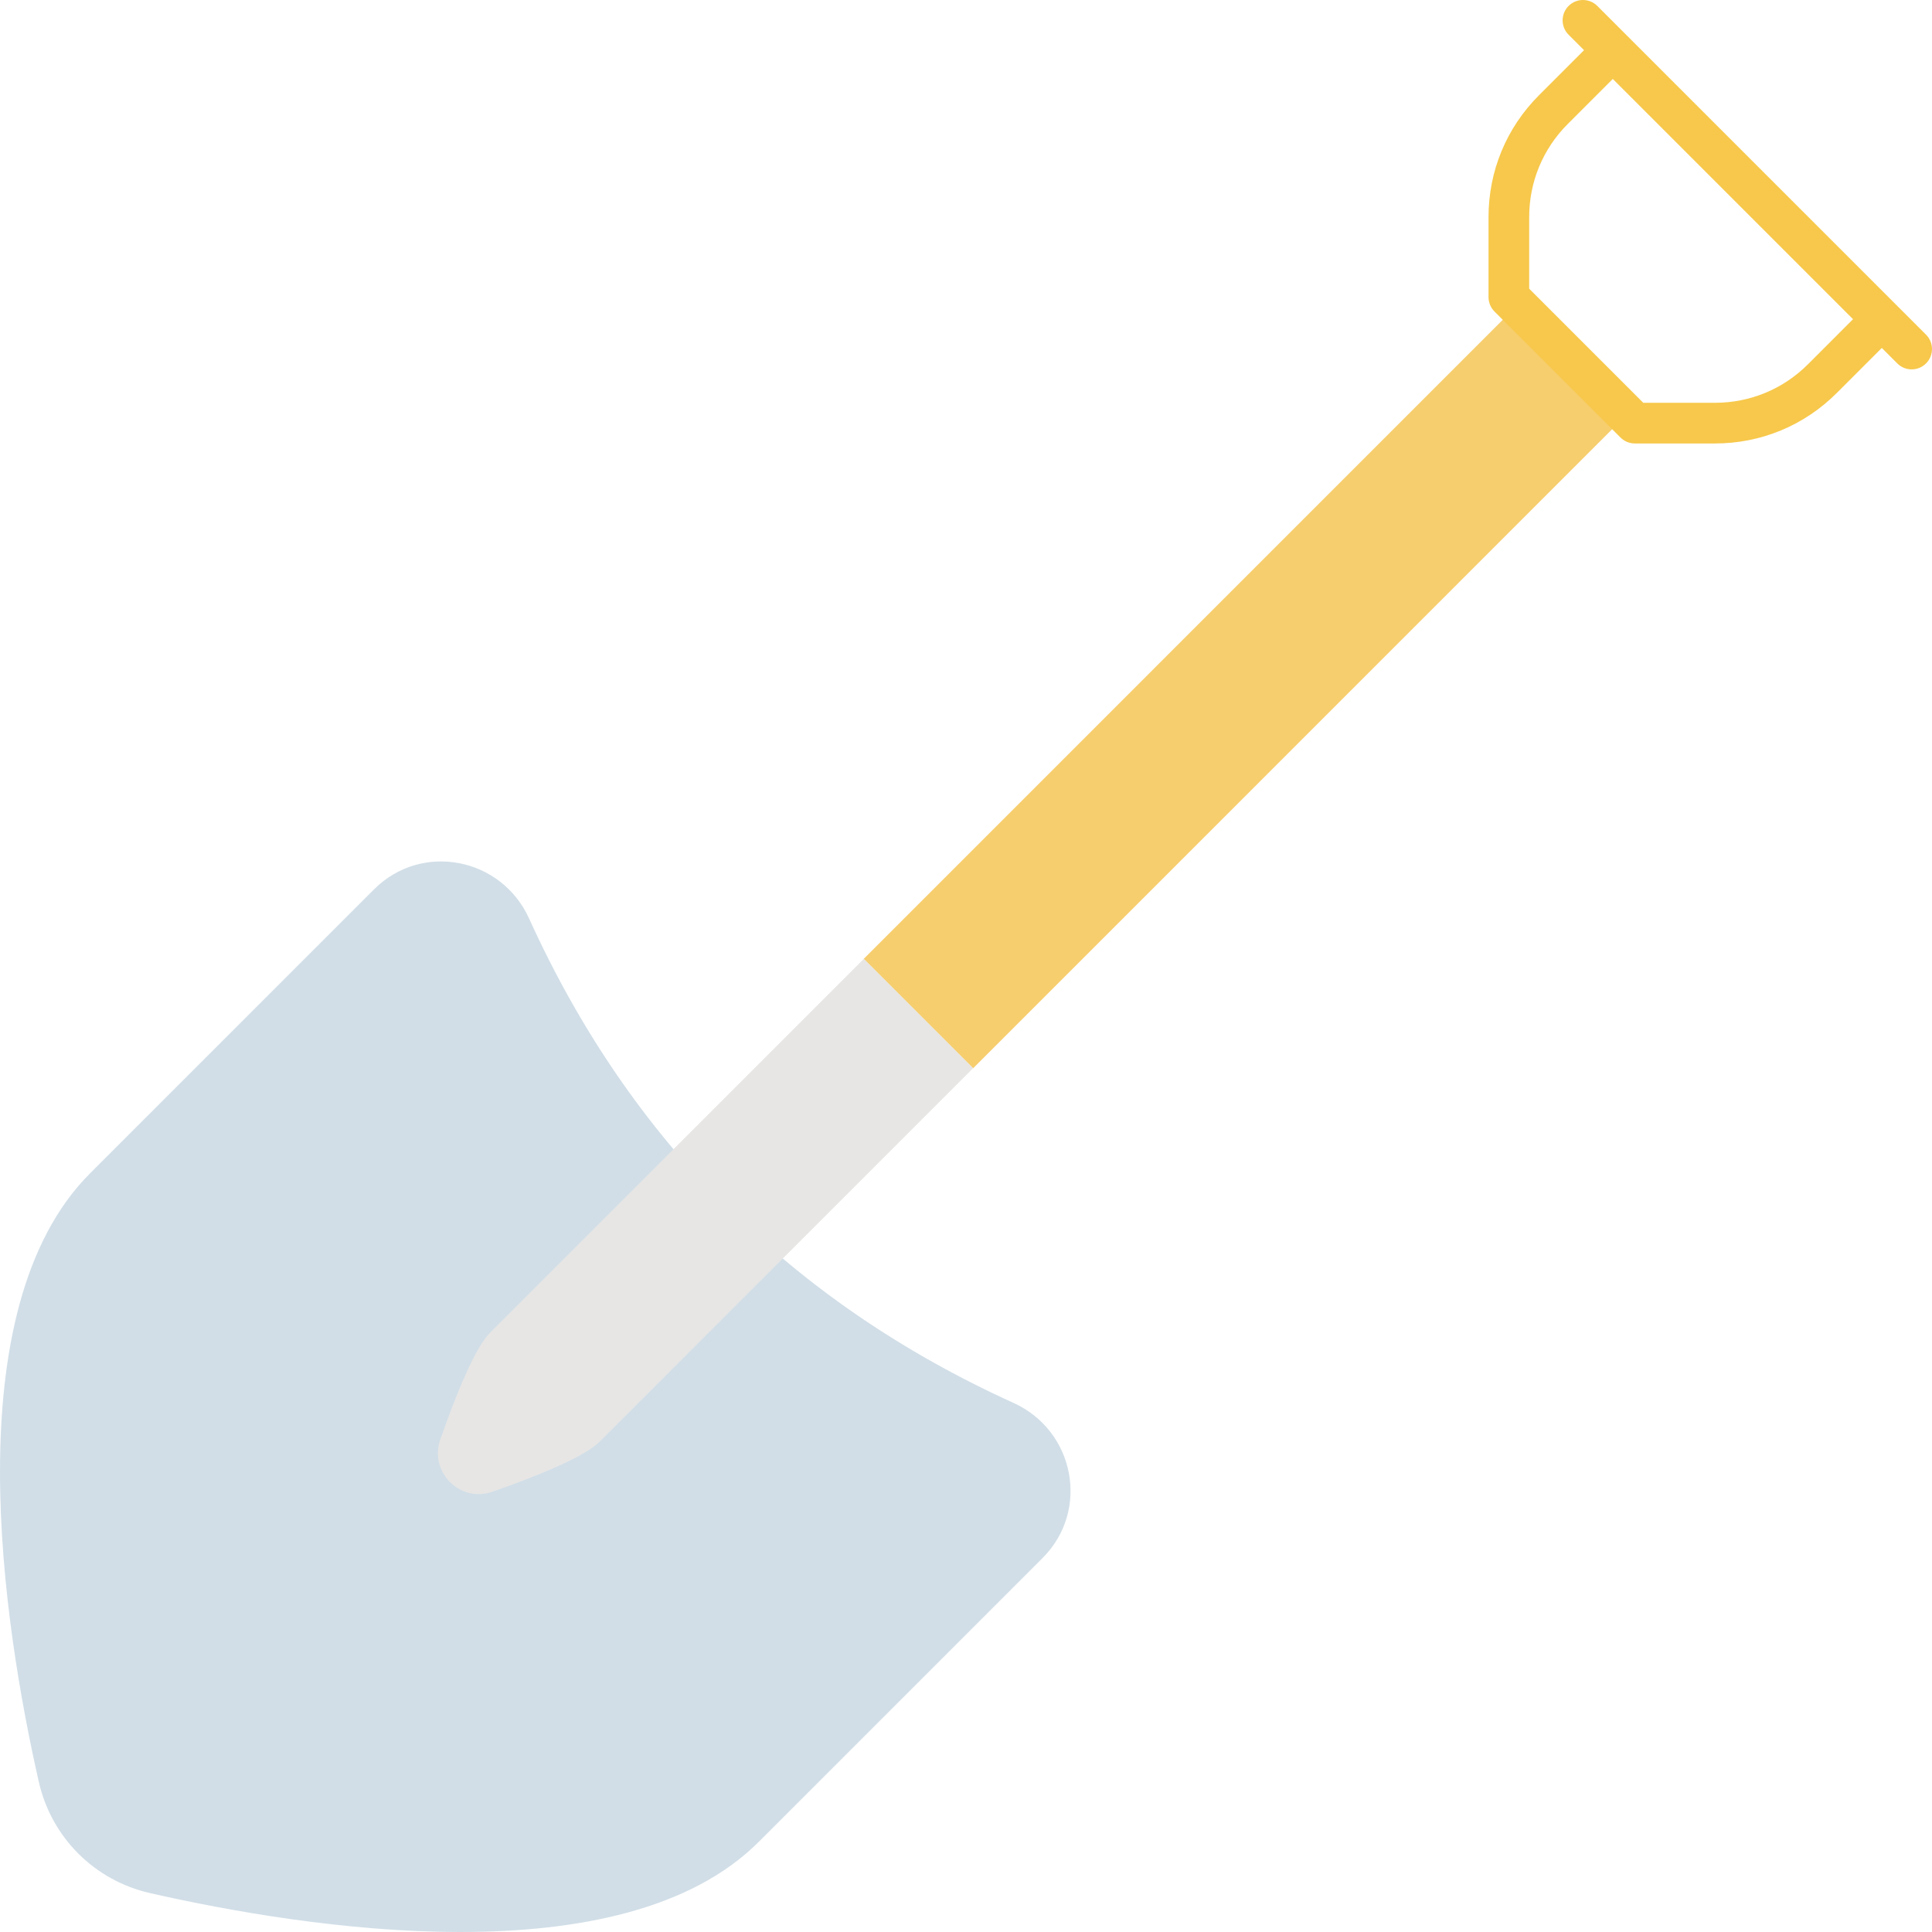
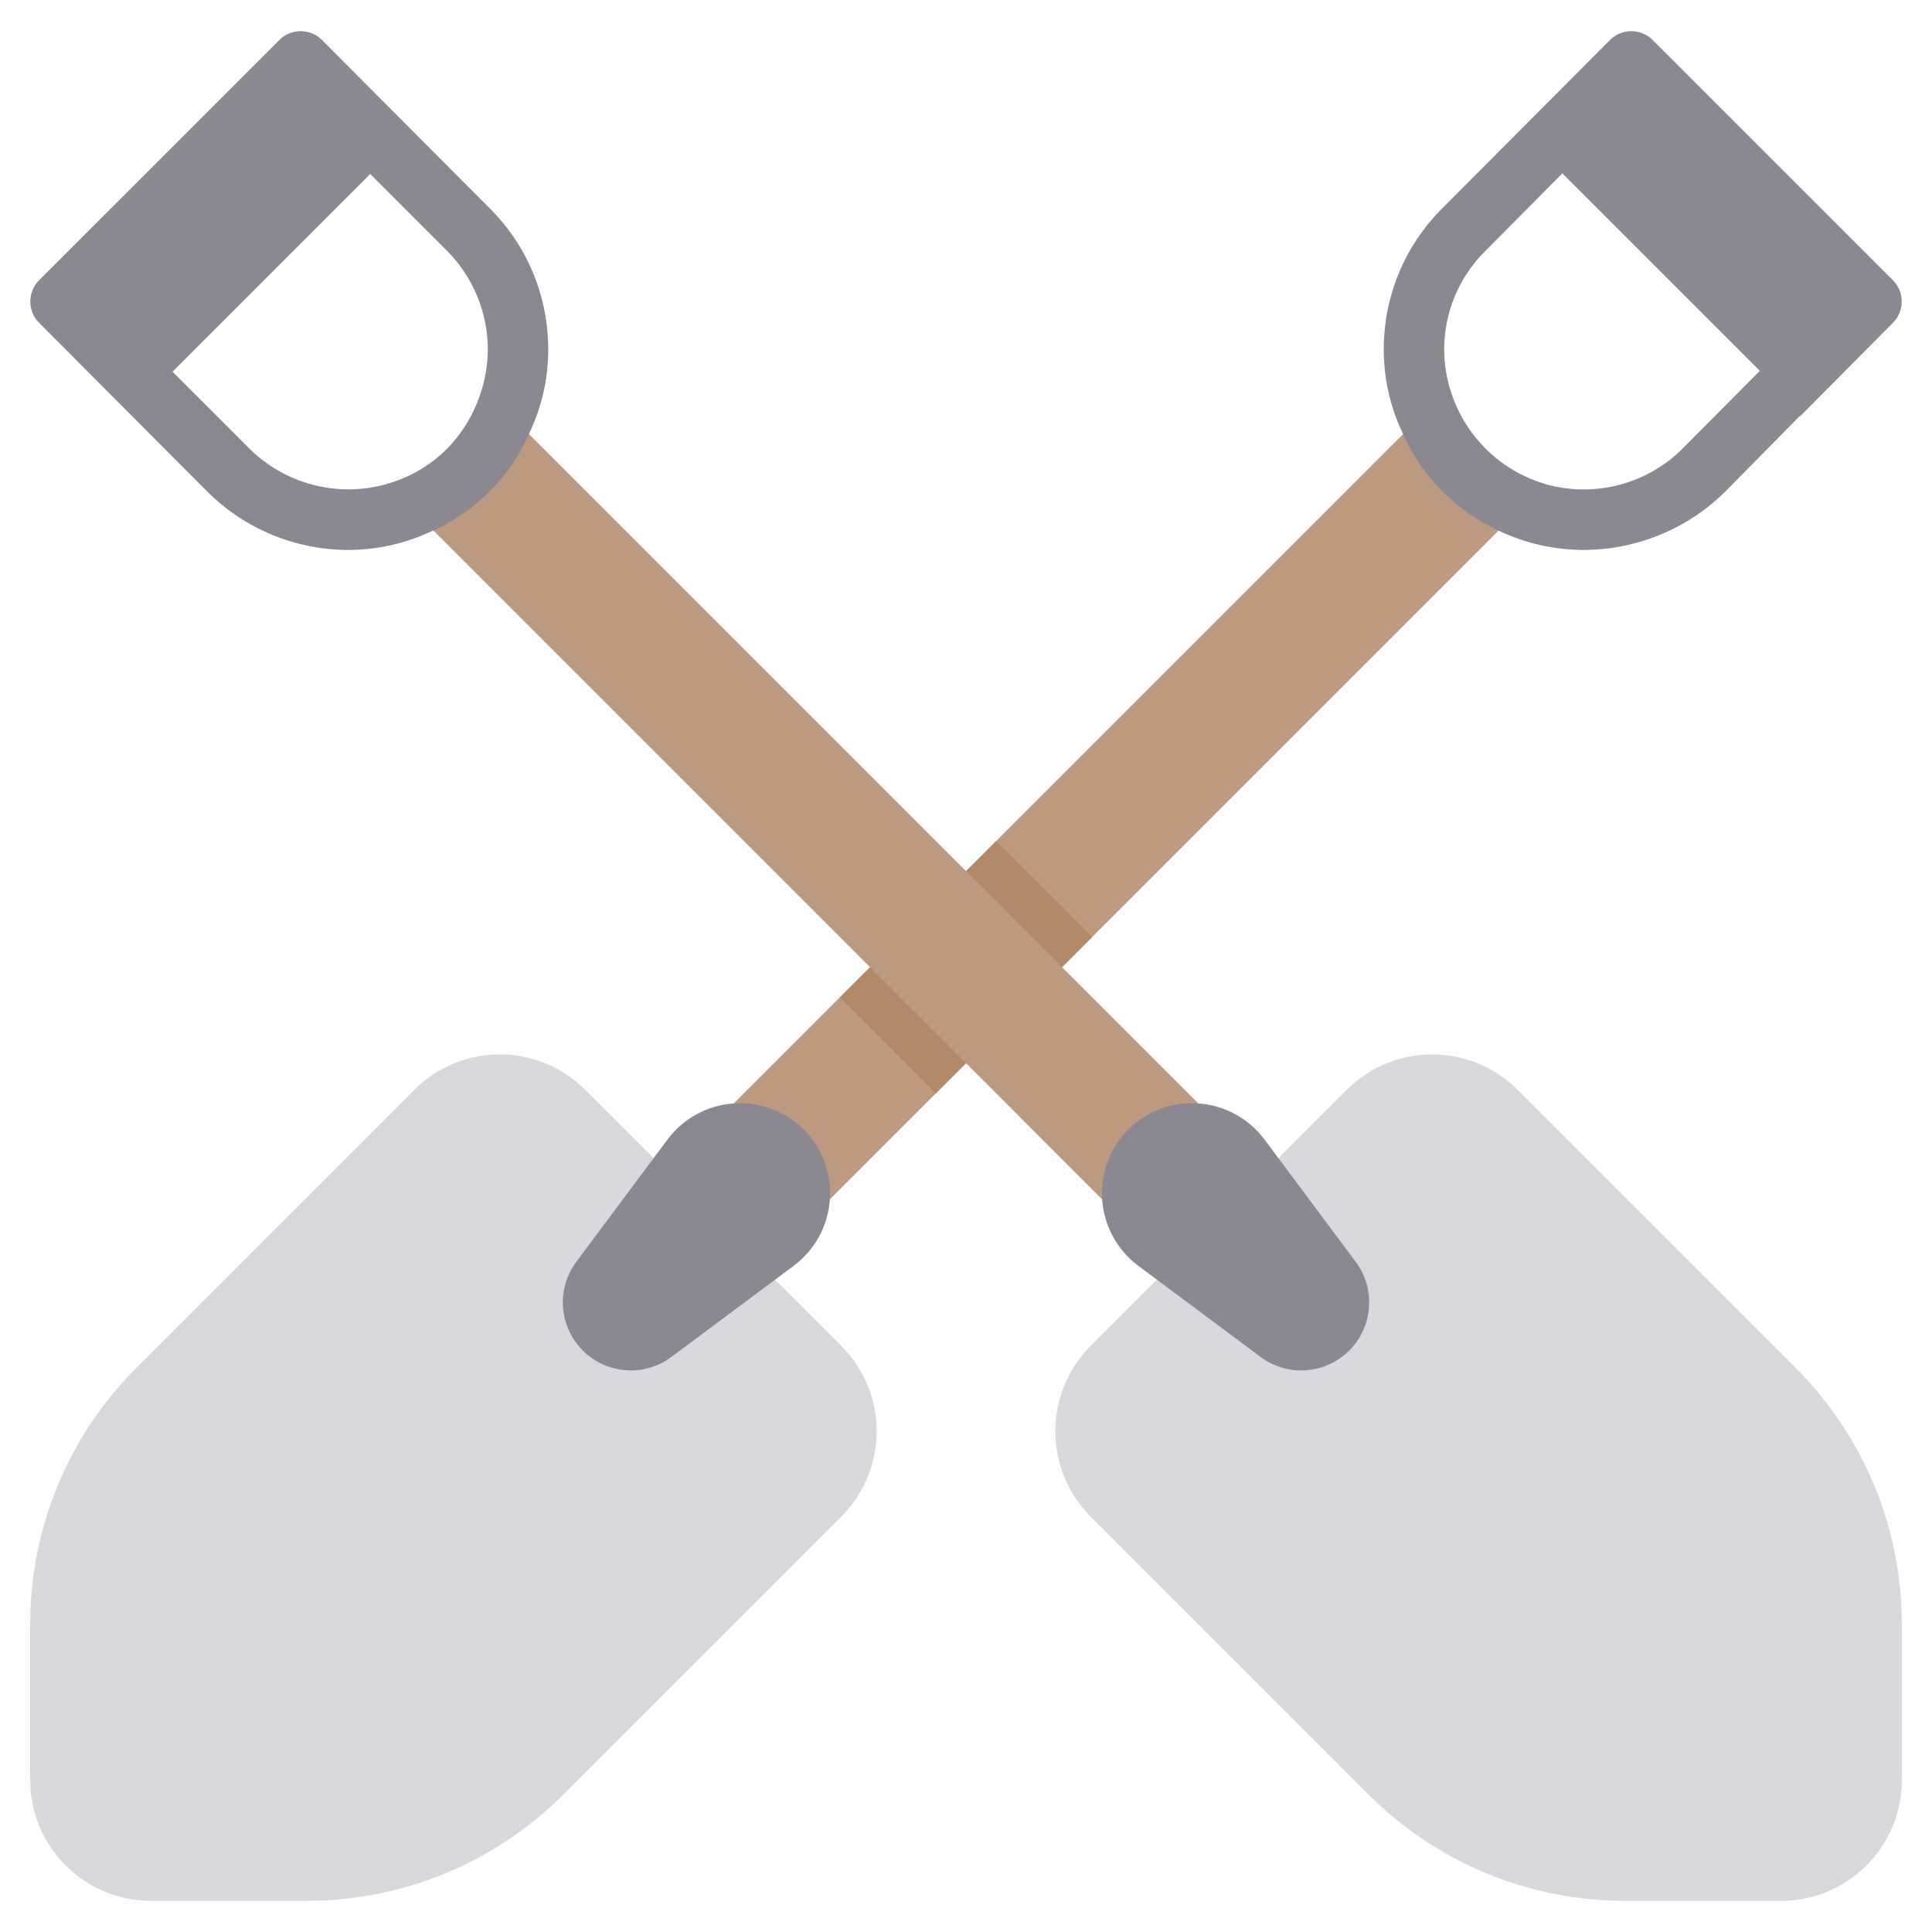
- <svg xmlns="http://www.w3.org/2000/svg" enable-background="new 0 0 512 512" viewBox="0 0 512 512" id="shovel">
-   <path fill="#d1dee7" d="M268.587,371.784c16.224,7.367,20.321,28.491,7.721,41.09l-75.234,75.234    C164.801,524.382,80.767,511.02,39.72,501.68c-14.686-3.342-26.093-14.754-29.428-29.441    c-9.321-41.046-22.648-125.069,13.597-161.315l75.234-75.234c12.6-12.6,33.723-8.503,41.09,7.721    C166.938,302.268,209.73,345.059,268.587,371.784z" />
-   <rect width="244.896" height="41.003" x="207.527" y="161.521" fill="#f6ce6e" transform="rotate(-45.001 329.974 182.028)" />
-   <path fill="#e7e6e5" d="M228.908,254.123l-98.99,98.99c-4.12,4.12-9.245,16.929-13.247,28.384     c-2.995,8.573,5.257,16.825,13.83,13.83c11.455-4.002,24.264-9.127,28.384-13.247l98.99-98.99L228.908,254.123z" />
-   <path fill="#f7c84b" d="M510.418,88.69l-7.911-7.911L431.219,9.49l-7.91-7.911c-2.105-2.105-5.516-2.105-7.621,0    c-2.105,2.105-2.105,5.516,0,7.621l4.1,4.1l-11.942,11.942c-8.624,8.621-13.371,20.084-13.371,32.276v21.226    c0,1.429,0.568,2.8,1.579,3.811l33.389,33.389c1.011,1.011,2.382,1.579,3.811,1.579h21.226c12.192,0,23.655-4.747,32.276-13.371    l11.942-11.942l4.1,4.1c1.053,1.053,2.432,1.579,3.811,1.579c1.379,0,2.758-0.526,3.811-1.579    C512.524,94.206,512.524,90.795,510.418,88.69z M479.134,96.532c-6.587,6.587-15.342,10.213-24.655,10.213h-18.995l-30.232-30.232    V57.519c0-9.313,3.626-18.068,10.213-24.655l11.942-11.942l63.668,63.668L479.134,96.532z" />
+ <svg xmlns="http://www.w3.org/2000/svg" viewBox="0 0 32 32" id="shovel">
+   <polygon fill="#8b8891" points="31 4.994 29.51 6.494 29.5 6.494 25.52 2.514 27.02 1.014 31 4.994" />
+   <polygon fill="#8b8891" points="6.49 2.524 2.52 6.494 2.49 6.494 1 4.994 4.98 1.014 6.49 2.524" />
+   <path fill="#d8d9dc" d="M13.935,25.12,9.328,29.726a6,6,0,0,1-4.243,1.757H2.5a2,2,0,0,1-2-2V26.9a6,6,0,0,1,1.757-4.243l4.607-4.607a2,2,0,0,1,2.828,0l4.243,4.243A2,2,0,0,1,13.935,25.12Z" />
+   <path fill="#bd9a7f" d="M25.6,8.02l-.78.77L13.71,19.9l-1.55-1.63,2.25-2.25L16,14.43l8.01-8.01a2.267,2.267,0,0,0,1.59,1.6Z" />
+   <path fill="#8b8891" d="M11.12 22.476l2.031-1.514a1.5 1.5 0 0 0 .163-2.255h0a1.5 1.5 0 0 0-2.255.163L9.545 20.9A1.126 1.126 0 0 0 11.12 22.476zM31.35 4.639L27.37.659a.5.5 0 0 0-.7 0l-2.78 2.79a3.283 3.283 0 0 0-.97 2.34 3.194 3.194 0 0 0 .32 1.4 3.036 3.036 0 0 0 .65.95 3.258 3.258 0 0 0 .93.65 3.3 3.3 0 0 0 1.41.32 3.35 3.35 0 0 0 2.35-.97L29.8 6.9a.262.262 0 0 0 .06-.05l1.49-1.5A.5.5 0 0 0 31.35 4.639zm-3.48 2.79a2.32 2.32 0 0 1-2.27.59 2.336 2.336 0 0 1-1.68-2.23 2.293 2.293 0 0 1 .68-1.63l1.28-1.29 1.14-1.15L30.29 5l-1.08 1.09a.265.265 0 0 0-.06.05z" />
+   <path fill="#d8d9dc" d="M18.065,25.12l4.607,4.607a6,6,0,0,0,4.243,1.757H29.5a2,2,0,0,0,2-2V26.9a6,6,0,0,0-1.757-4.243l-4.607-4.607a2,2,0,0,0-2.828,0l-4.243,4.243A2,2,0,0,0,18.065,25.12Z" />
+   <path fill="#bd9a7f" d="M19.84,18.269,18.29,19.9,16,17.609l-1.59-1.59L7.18,8.789H7.17l-.77-.77a2.266,2.266,0,0,0,1.59-1.6L16,14.429l1.59,1.59Z" />
+   <rect width=".707" height="2.249" x="14.601" y="15.941" fill="#b18968" transform="rotate(-45 14.955 17.066)" />
+   <polygon fill="#b18968" points="18.09 15.52 17.59 16.02 16 14.43 16.5 13.93 17.59 15.02 18.09 15.52" />
+   <path fill="#8b8891" d="M20.88 22.476l-2.031-1.514a1.5 1.5 0 0 1-.163-2.255h0a1.5 1.5 0 0 1 2.255.163L22.455 20.9A1.126 1.126 0 0 1 20.88 22.476zM8.11 3.449L5.33.659a.5.5 0 0 0-.7 0L.65 4.639a.5.5 0 0 0 0 .71l2.78 2.79a3.31 3.31 0 0 0 2.34.97 3.258 3.258 0 0 0 1.4-.32h.01a3.257 3.257 0 0 0 .93-.65 3.036 3.036 0 0 0 .65-.95 3.193 3.193 0 0 0 .32-1.4A3.283 3.283 0 0 0 8.11 3.449zm-.7 3.98a2.269 2.269 0 0 1-1.01.59 2.331 2.331 0 0 1-2.27-.59L2.86 6.159 1.71 5l3.27-3.28 1.15 1.16 1.28 1.28a2.326 2.326 0 0 1 .67 1.63 2.392 2.392 0 0 1-.67 1.64z" />
</svg>
